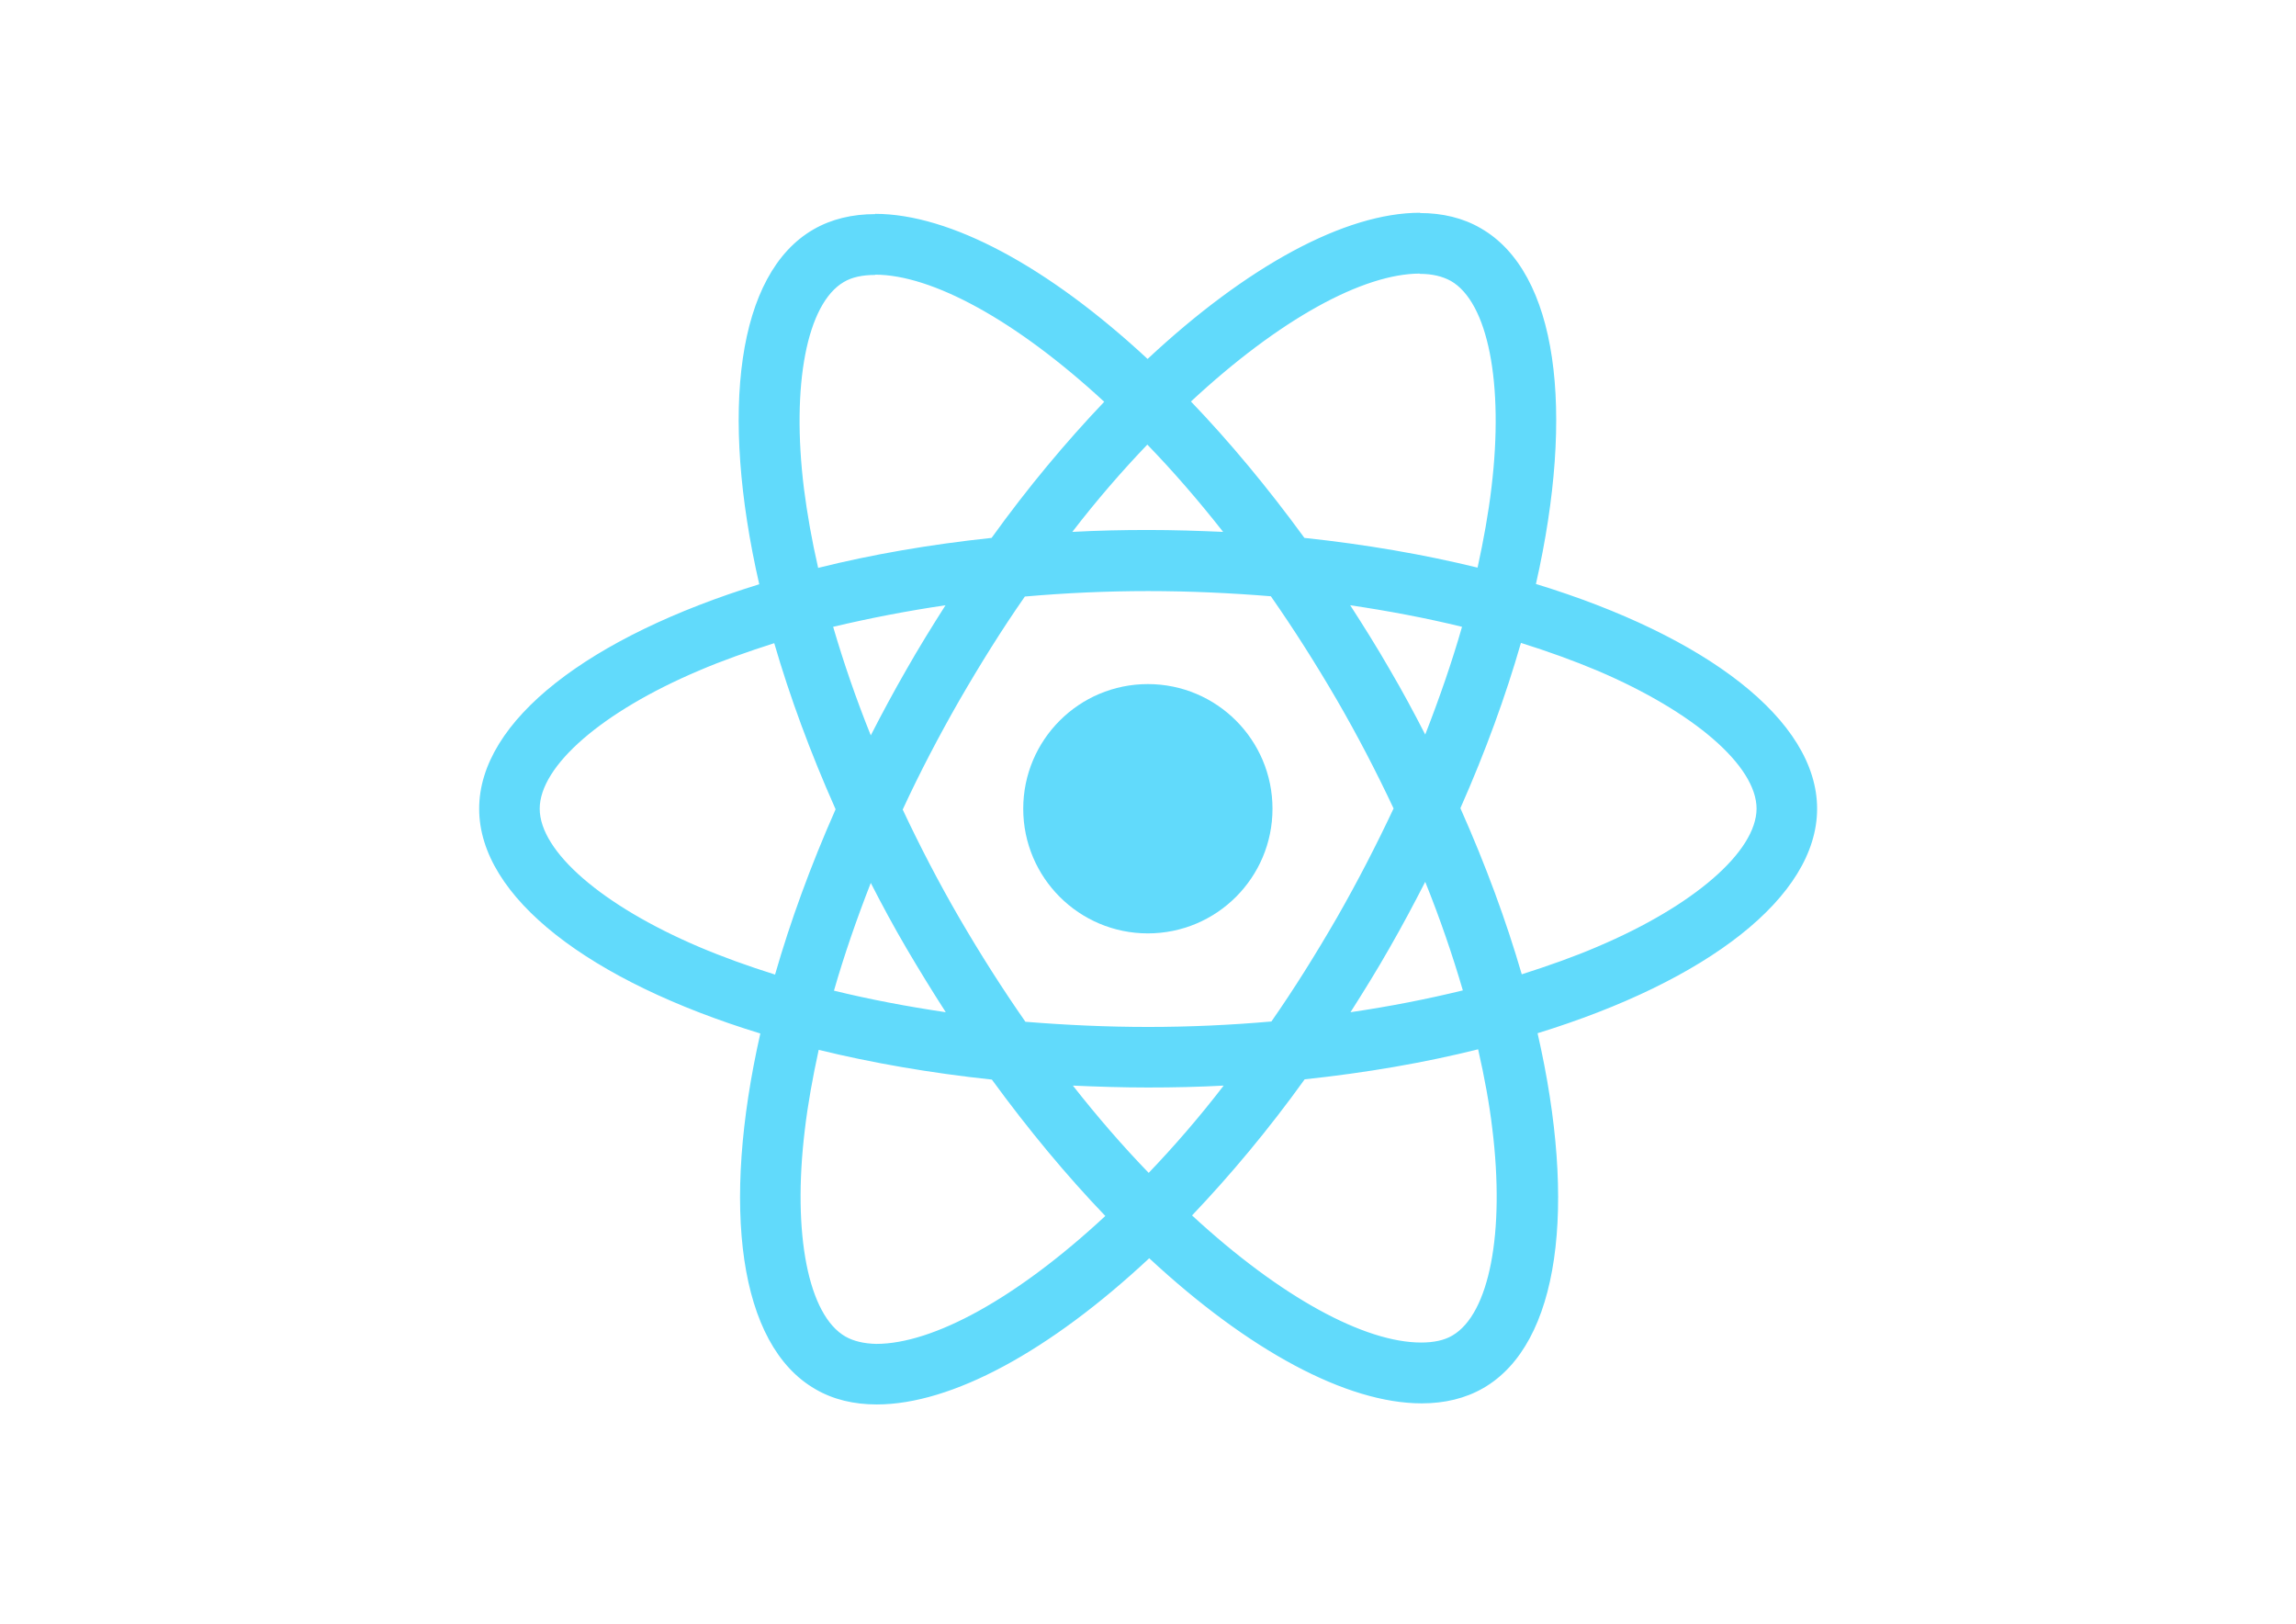
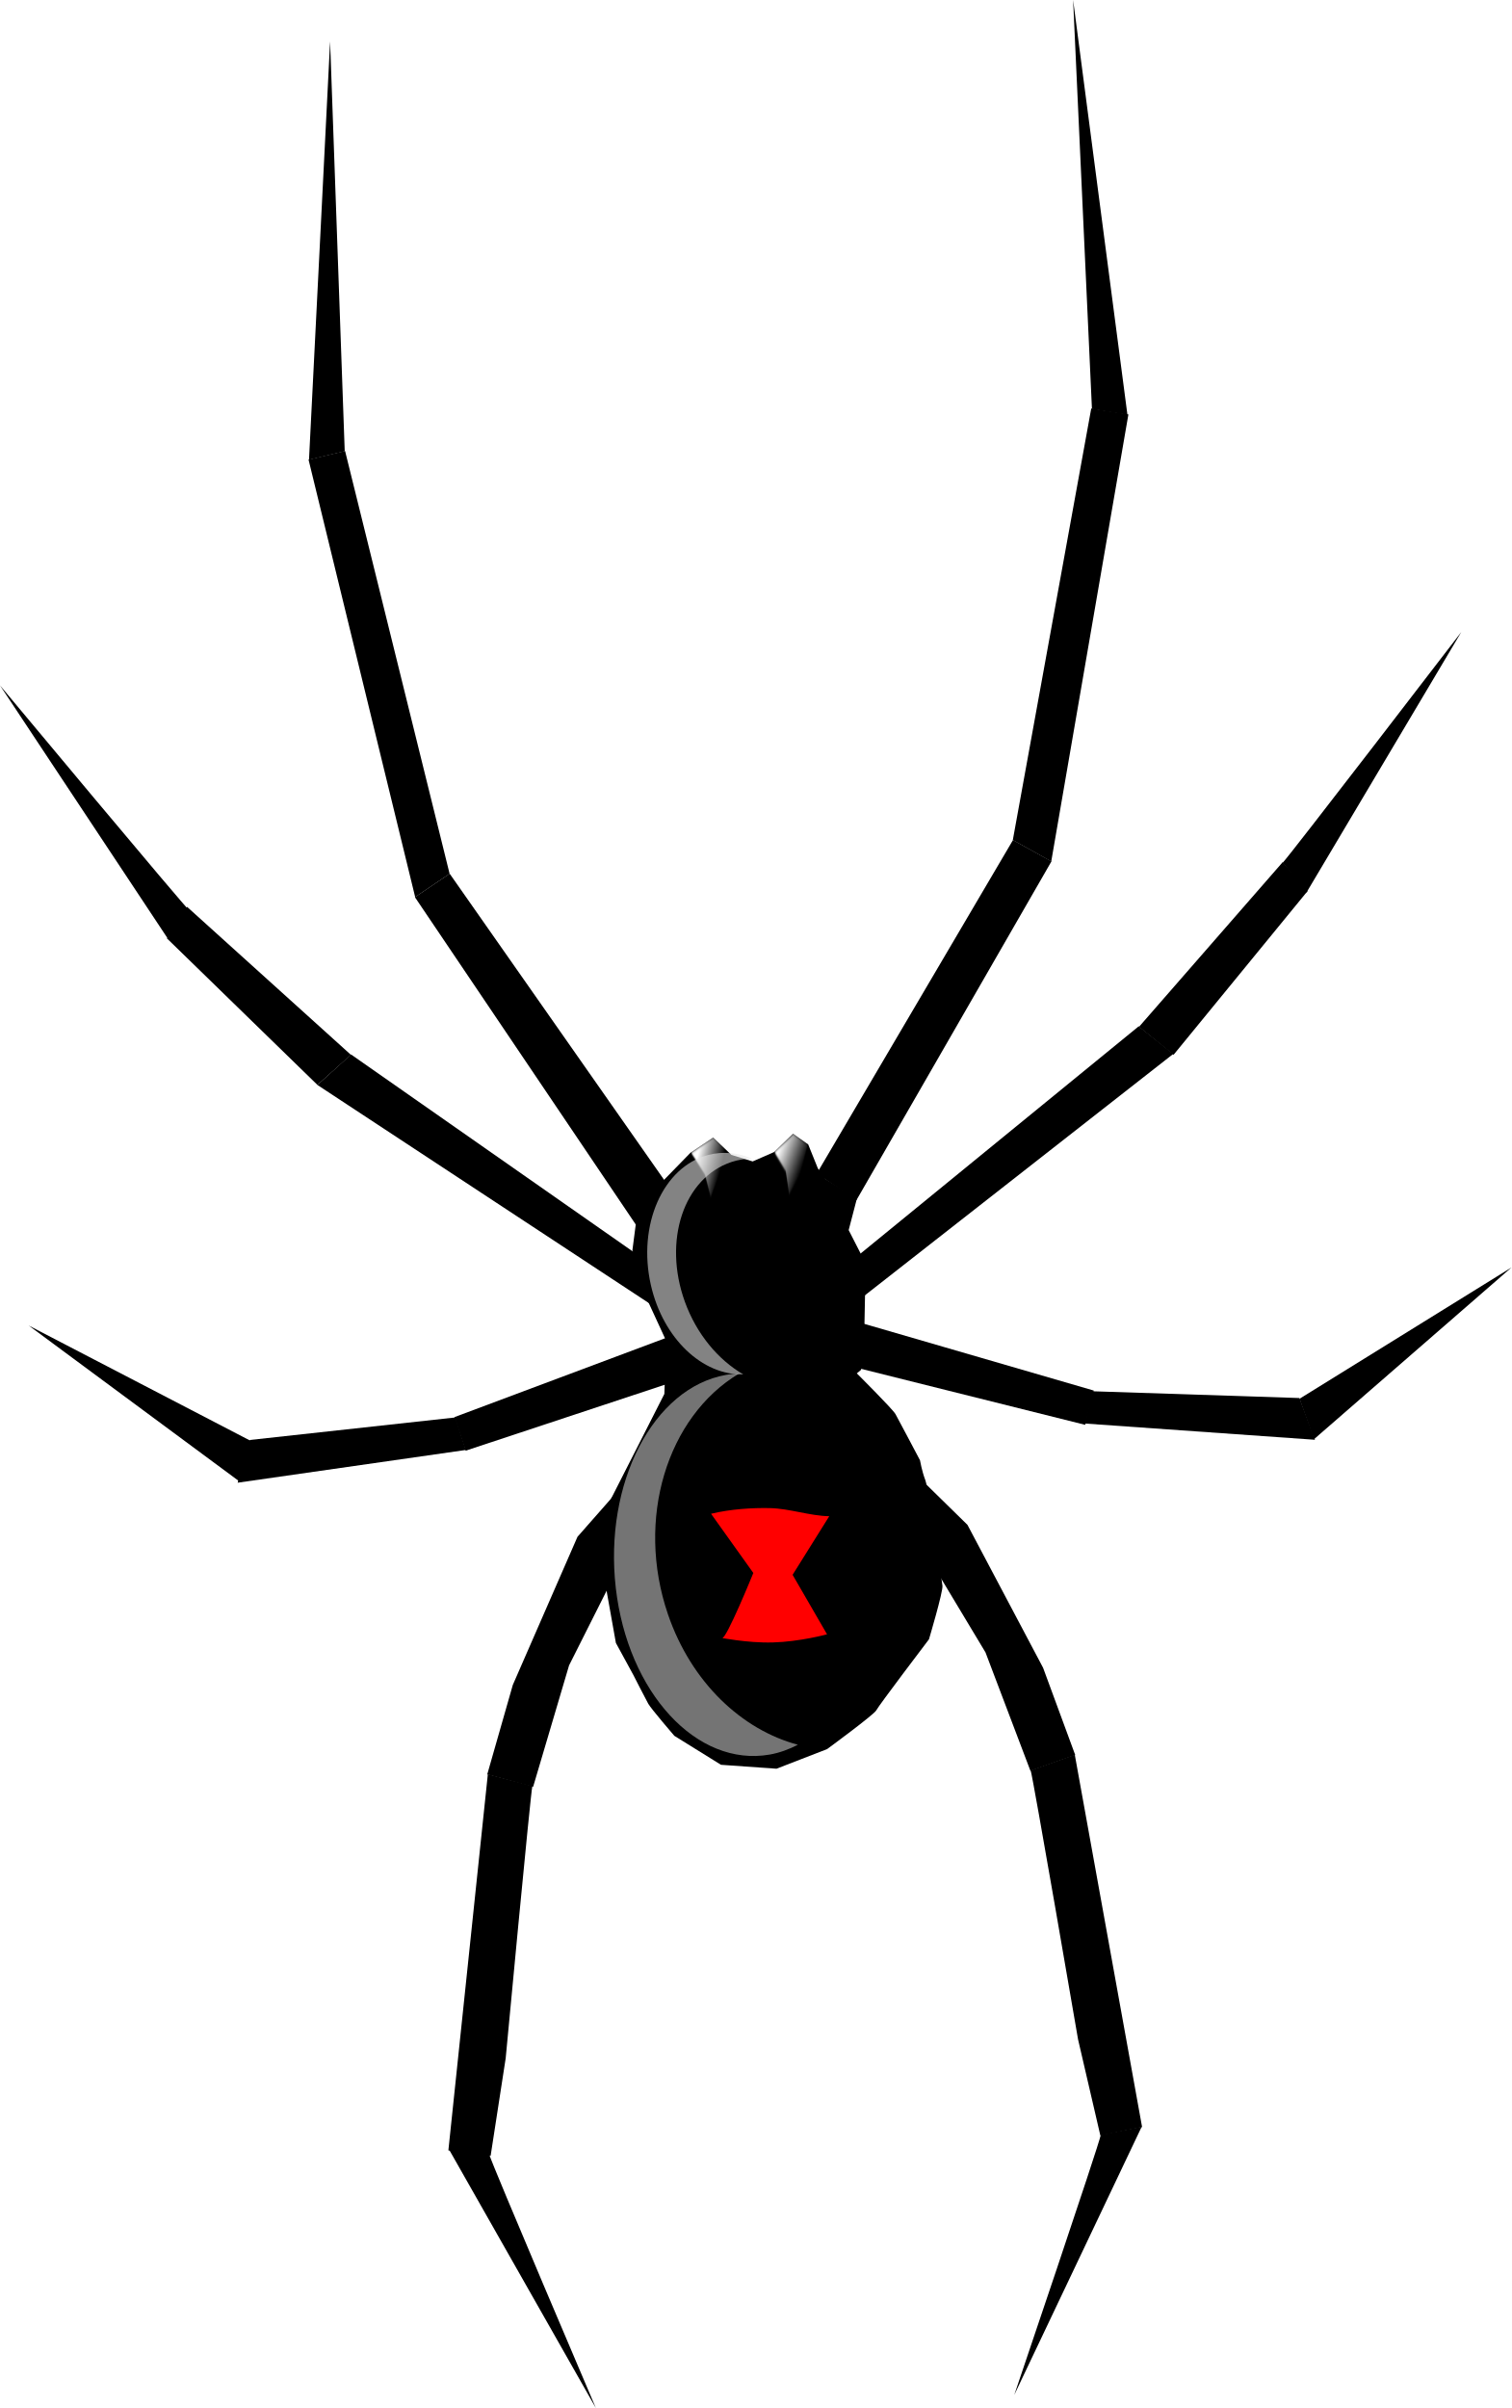
- <svg xmlns="http://www.w3.org/2000/svg" viewBox="0 0 841.9 595.3">
-   <g fill="#61DAFB">
-     <path d="M666.3 296.5c0-32.5-40.7-63.3-103.1-82.4 14.4-63.6 8-114.2-20.2-130.4-6.5-3.8-14.1-5.6-22.4-5.6v22.3c4.6 0 8.3.9 11.4 2.6 13.6 7.8 19.5 37.5 14.9 75.7-1.1 9.4-2.9 19.3-5.1 29.4-19.6-4.8-41-8.5-63.5-10.9-13.5-18.5-27.5-35.3-41.6-50 32.6-30.3 63.2-46.9 84-46.9V78c-27.5 0-63.5 19.6-99.9 53.6-36.4-33.8-72.4-53.2-99.9-53.2v22.3c20.7 0 51.4 16.5 84 46.6-14 14.7-28 31.4-41.3 49.9-22.6 2.4-44 6.1-63.6 11-2.3-10-4-19.7-5.2-29-4.7-38.2 1.1-67.9 14.6-75.8 3-1.8 6.9-2.6 11.5-2.6V78.5c-8.4 0-16 1.8-22.6 5.6-28.1 16.2-34.4 66.7-19.9 130.1-62.2 19.2-102.7 49.9-102.7 82.3 0 32.5 40.7 63.3 103.1 82.4-14.4 63.6-8 114.2 20.2 130.4 6.5 3.8 14.1 5.6 22.5 5.6 27.5 0 63.5-19.6 99.9-53.6 36.4 33.8 72.4 53.2 99.9 53.2 8.4 0 16-1.8 22.6-5.6 28.1-16.2 34.4-66.7 19.9-130.1 62-19.1 102.5-49.9 102.5-82.3zm-130.2-66.7c-3.7 12.9-8.3 26.2-13.5 39.5-4.1-8-8.4-16-13.1-24-4.6-8-9.5-15.8-14.4-23.4 14.2 2.1 27.9 4.7 41 7.9zm-45.8 106.5c-7.8 13.5-15.8 26.3-24.1 38.2-14.9 1.3-30 2-45.2 2-15.1 0-30.2-.7-45-1.9-8.3-11.9-16.4-24.6-24.2-38-7.6-13.1-14.5-26.4-20.8-39.8 6.2-13.4 13.2-26.8 20.7-39.9 7.8-13.5 15.8-26.3 24.1-38.2 14.9-1.3 30-2 45.2-2 15.1 0 30.2.7 45 1.9 8.3 11.9 16.4 24.6 24.2 38 7.6 13.1 14.5 26.4 20.8 39.8-6.3 13.4-13.2 26.8-20.7 39.9zm32.3-13c5.4 13.4 10 26.8 13.8 39.8-13.1 3.2-26.9 5.9-41.2 8 4.9-7.7 9.8-15.6 14.4-23.7 4.6-8 8.9-16.1 13-24.1zM421.2 430c-9.3-9.6-18.6-20.3-27.8-32 9 .4 18.2.7 27.5.7 9.4 0 18.7-.2 27.8-.7-9 11.7-18.3 22.4-27.5 32zm-74.4-58.9c-14.2-2.1-27.9-4.7-41-7.9 3.7-12.9 8.3-26.2 13.5-39.5 4.1 8 8.4 16 13.1 24 4.7 8 9.5 15.8 14.4 23.4zM420.7 163c9.3 9.6 18.6 20.3 27.8 32-9-.4-18.2-.7-27.5-.7-9.4 0-18.7.2-27.8.7 9-11.7 18.3-22.4 27.5-32zm-74 58.9c-4.9 7.7-9.8 15.6-14.4 23.7-4.6 8-8.9 16-13 24-5.4-13.4-10-26.8-13.8-39.8 13.1-3.1 26.9-5.8 41.2-7.9zm-90.5 125.2c-35.4-15.1-58.3-34.9-58.3-50.6 0-15.7 22.9-35.6 58.3-50.6 8.6-3.7 18-7 27.7-10.1 5.7 19.6 13.2 40 22.5 60.9-9.2 20.8-16.6 41.1-22.2 60.6-9.9-3.1-19.3-6.5-28-10.2zM310 490c-13.6-7.8-19.5-37.5-14.9-75.7 1.1-9.4 2.9-19.3 5.1-29.4 19.6 4.8 41 8.5 63.5 10.9 13.5 18.5 27.5 35.3 41.6 50-32.6 30.3-63.2 46.9-84 46.9-4.5-.1-8.3-1-11.3-2.7zm237.2-76.2c4.7 38.2-1.1 67.9-14.6 75.8-3 1.8-6.9 2.6-11.5 2.6-20.7 0-51.4-16.5-84-46.6 14-14.7 28-31.4 41.3-49.9 22.6-2.4 44-6.1 63.6-11 2.3 10.1 4.1 19.8 5.2 29.1zm38.5-66.7c-8.6 3.7-18 7-27.7 10.1-5.7-19.6-13.2-40-22.5-60.9 9.2-20.8 16.6-41.1 22.2-60.6 9.9 3.1 19.3 6.5 28.1 10.2 35.4 15.1 58.3 34.9 58.3 50.6-.1 15.7-23 35.6-58.4 50.6zM320.8 78.4z" />
-     <circle cx="420.9" cy="296.5" r="45.7" />
-     <path d="M520.5 78.1z" />
+ <svg xmlns="http://www.w3.org/2000/svg" xmlns:xlink="http://www.w3.org/1999/xlink" id="svg2" viewBox="0 0 247.51 394.24" version="1.0">
+   <defs id="defs4">
+     <linearGradient id="linearGradient3628">
+       <stop id="stop3630" style="stop-color:#ffffff;stop-opacity:0" offset="0" />
+       <stop id="stop3632" style="stop-color:#ffffff" offset="1" />
+     </linearGradient>
+     <linearGradient id="linearGradient3666" y2="286.69" xlink:href="#linearGradient3628" gradientUnits="userSpaceOnUse" x2="262.06" y1="284.92" x1="265.93" />
+     <filter id="filter3696">
+       <feGaussianBlur id="feGaussianBlur3698" stdDeviation="0.188" />
+     </filter>
+     <linearGradient id="linearGradient3706" y2="277.83" xlink:href="#linearGradient3628" gradientUnits="userSpaceOnUse" x2="271.72" y1="276.33" x1="276.14" />
+     <filter id="filter3744">
+       <feGaussianBlur id="feGaussianBlur3746" stdDeviation="0.216" />
+     </filter>
+   </defs>
+   <g id="layer1" transform="translate(-103.87 -35.04)">
+     <g id="g3437" transform="translate(-39,-57)">
+       <g id="g2450">
+         <g id="g2485" transform="matrix(.78071 .62489 -.62489 .78071 231.15 -104.49)">
+           <g id="g3284">
+             <g id="g3253">
+               <path id="path2453" style="fill-rule:evenodd;fill:#000000" d="m278.37 275.04l-9.04-62.72 7.1-1.21 9.73 63.26-7.79 0.67z" />
+               <path id="path3225" style="fill-rule:evenodd;fill:#000000" d="m269.31 212.34l-34.13-63.19 5.36-3.04 35.87 65.03-7.1 1.2z" />
+               <path id="path3227" style="fill-rule:evenodd;fill:#000000" d="m235.33 149.15l-44.26-50.359 49.4 47.479-5.14 2.88z" />
+             </g>
+             <g id="g3271">
+               <path id="path3229" style="fill-rule:evenodd;fill:#000000" d="m291.96 281.65c0.9 0.18 4.93 4.39 4.93 4.39l14.81-62.78h-7.24l-12.5 58.39z" />
+               <path id="path3231" style="fill-rule:evenodd;fill:#000000" d="m304.55 223.3l1.52-35.76 6.14 1.17-0.38 34.63-7.28-0.04z" />
+               <path id="path3233" style="fill-rule:evenodd;fill:#000000" d="m306.13 187.6c0.18-1.07-0.77-47.74-0.77-47.74l6.86 49.15-6.09-1.41z" />
+             </g>
+             <path id="path3235" style="fill-rule:evenodd;fill:#000000" d="m299.4 289.55c0.36 0.18 4.53 5.94 4.53 5.94l34.46-15.81-2.41-5.26-36.58 15.13z" />
+             <path id="path3237" style="fill-rule:evenodd;fill:#000000" d="m338.21 279.55l31.08-21.47-6.25-3.75-27.15 20.31 2.32 4.91z" />
+             <path id="path3239" style="fill-rule:evenodd;fill:#000000" d="m363.12 254.42l13.67-38.49-7.68 42.18-5.99-3.69z" />
+             <path id="path3243" style="fill-rule:evenodd;fill:#000000" d="m322.86 303.43l10.71 1.08 24.29 10.53 13.03 7.86-4.1 6.61-17.86-10.54-14.47-5.36-11.6-10.18z" />
+             <path id="path3245" style="fill-rule:evenodd;fill:#000000" d="m366.77 329.43c0.89 0.53 33.59 29.54 33.59 29.54l12.68 10 4.46-5.36-46.69-40.7-4.04 6.52z" />
+             <path id="path3247" style="fill-rule:evenodd;fill:#000000" d="m413.02 368.83c0.72 1.25 15.55 42.1 15.55 42.1l-11.15-47.32-4.4 5.22z" />
+           </g>
+           <path id="path3249" style="fill-rule:evenodd;fill:#000000" d="m268.93 280.04l1.78-3.39 0.54-4.29 3.04-0.18 3.66 2.06 1.96 0.62 6.16-0.71 2.16 4.84 4.53 2.04 4.03 4.36 3.03 3.94 4.29 6.25-0.18 0.89s8.21 0.89 9.11 1.25c0.89 0.36 7.85 3.39 7.85 3.39s1.43 1.25 2.68 1.97c1.25 0.71 12.32 11.07 13.04 11.78 0.71 0.72 3.75 8.22 3.75 8.22s0.35 13.75 0.53 14.46c0.18 0.72-2.32 10-2.32 10l-4.46 7.68-7.5 5.18-8.93 1.07s-5.72-1.07-6.61-1.43-4.82-2.14-4.82-2.14l-5.54-2.32-7.14-6.25-5.18-6.97-2.85-3.75-4.11-19.82-5.18-6.96-6.43-3.22-7.16-4.89-3.11-5.12-0.17-6.06 0.71-7.23 1.34-4.29 4.11 0.36 3.39-1.34z" />
+           <path id="path3251" style="fill-rule:evenodd;fill:#ff0000" d="m299.66 329.33c2.06-2.65 4.62-4.96 6.95-6.75 2.56-1.96 5.85-3.06 8.41-5.03l1.31 11.24 10.49 4.08s-2.73 3.74-6.08 6.57c-3.35 2.84-7.31 4.77-6.96 4.68 0.72-0.18-2.66-11.55-2.66-11.55l-11.46-3.24z" />
+           <path id="path3304" style="fill-rule:evenodd;fill:#000000" d="m261.5 292.04l-60.74-17.78-2.04 6.56 61.84 19.28 0.94-8.06z" />
+           <path id="path3306" style="fill-rule:evenodd;fill:#000000" d="m200.76 274.28l-56.62-43.35-3.78 4.85 58.38 45 2.02-6.5z" />
+           <path id="path3308" style="fill-rule:evenodd;fill:#000000" d="m144.12 231l-43.8-50.89 40.11 55.64 3.69-4.75z" />
+           <path id="path3312" style="fill-rule:evenodd;fill:#000000" d="m266.24 303.59c0.05 0.91 4.16 5.15 4.16 5.15l-64.94 6.06 1.19-7.34 59.59-3.87z" />
+           <path id="path3314" style="fill-rule:evenodd;fill:#000000" d="m206.67 307.52l-36.09-2.15 0.65 6.09 34.23 3.33 1.21-7.27z" />
+           <path id="path3316" style="fill-rule:evenodd;fill:#000000" d="m171.61 305.66c-1.08 0.03-47.59-9.45-47.59-9.45l47.24 15.16 0.35-5.71z" />
+           <path id="path3318" style="fill-rule:evenodd;fill:#000000" d="m276.85 309.88c0.13 0.38 5.63 4.71 5.63 4.71l-20.65 31.79-4.86-3.15 19.88-33.35z" />
+           <path id="path3320" style="fill-rule:evenodd;fill:#000000" d="m261.78 346.27l-25.82 27.53-2.8-6.72 23.95-23.89 4.67 3.08z" />
+           <path id="path3322" style="fill-rule:evenodd;fill:#000000" d="m233.39 367.11l-40.22 7.98 42.79-1.63-2.57-6.35z" />
+           <path id="path3324" style="fill-rule:evenodd;fill:#000000" d="m285.44 335.18l-0.5 10.76 6.89 25.56 5.88 14.04 7.14-3.1-7.83-19.2-3.2-15.09-8.38-12.97z" />
+           <path id="path3326" style="fill-rule:evenodd;fill:#000000" d="m304.67 382.41c0.4 0.96 24.44 37.53 24.44 37.53l8.05 14-5.95 3.64-33.44-52.12 6.9-3.05z" />
+           <path id="path3328" style="fill-rule:evenodd;fill:#000000" d="m336.81 433.89c1.13 0.89 39.61 21.53 39.61 21.53l-45.17-18 5.56-3.53z" />
+           <path id="path3636" style="filter:url(#filter3696);fill-rule:evenodd;fill:url(#linearGradient3666)" d="m260.19 285.24c0.31 0.06 4 1.37 4 1.37l3 2.25-1-3.12-0.81-4.38-3.94-0.37-1.25 4.25z" />
+           <path id="path3638" style="filter:url(#filter3744);fill-rule:evenodd;fill:url(#linearGradient3706)" d="m271.31 272.36l-0.56 4.25 3.44 1.31 2.75 2.57-0.69-3.75-2.06-4.57-2.88 0.19z" />
+           <path id="path2596" style="opacity:.569;fill:#cccccc" d="m288.89 308.56c-0.53 0.46-1.05 0.94-1.52 1.48-8.01 9.11-4.55 26.36 7.7 38.52 12.26 12.16 28.72 14.65 36.73 5.54 1.08-1.23 1.92-2.63 2.59-4.13-8.7 3.83-20 2.94-29.94-3.37-13.92-8.84-20.35-25.19-15.56-38.04z" />
+           <path id="path3431" style="opacity:.569;fill:#e6e6e6" d="m268.53 279.75c-2.38 0.68-4.45 2.01-5.94 4-4.58 6.15-1.91 16.22 5.97 22.5 7.05 5.61 15.87 6.28 20.94 1.97-4.66 0.69-10.03-0.35-14.88-3.31-9.09-5.56-12.82-15.71-8.34-22.63 0.63-0.97 1.39-1.79 2.25-2.53z" />
+         </g>
+       </g>
+     </g>
  </g>
</svg>
